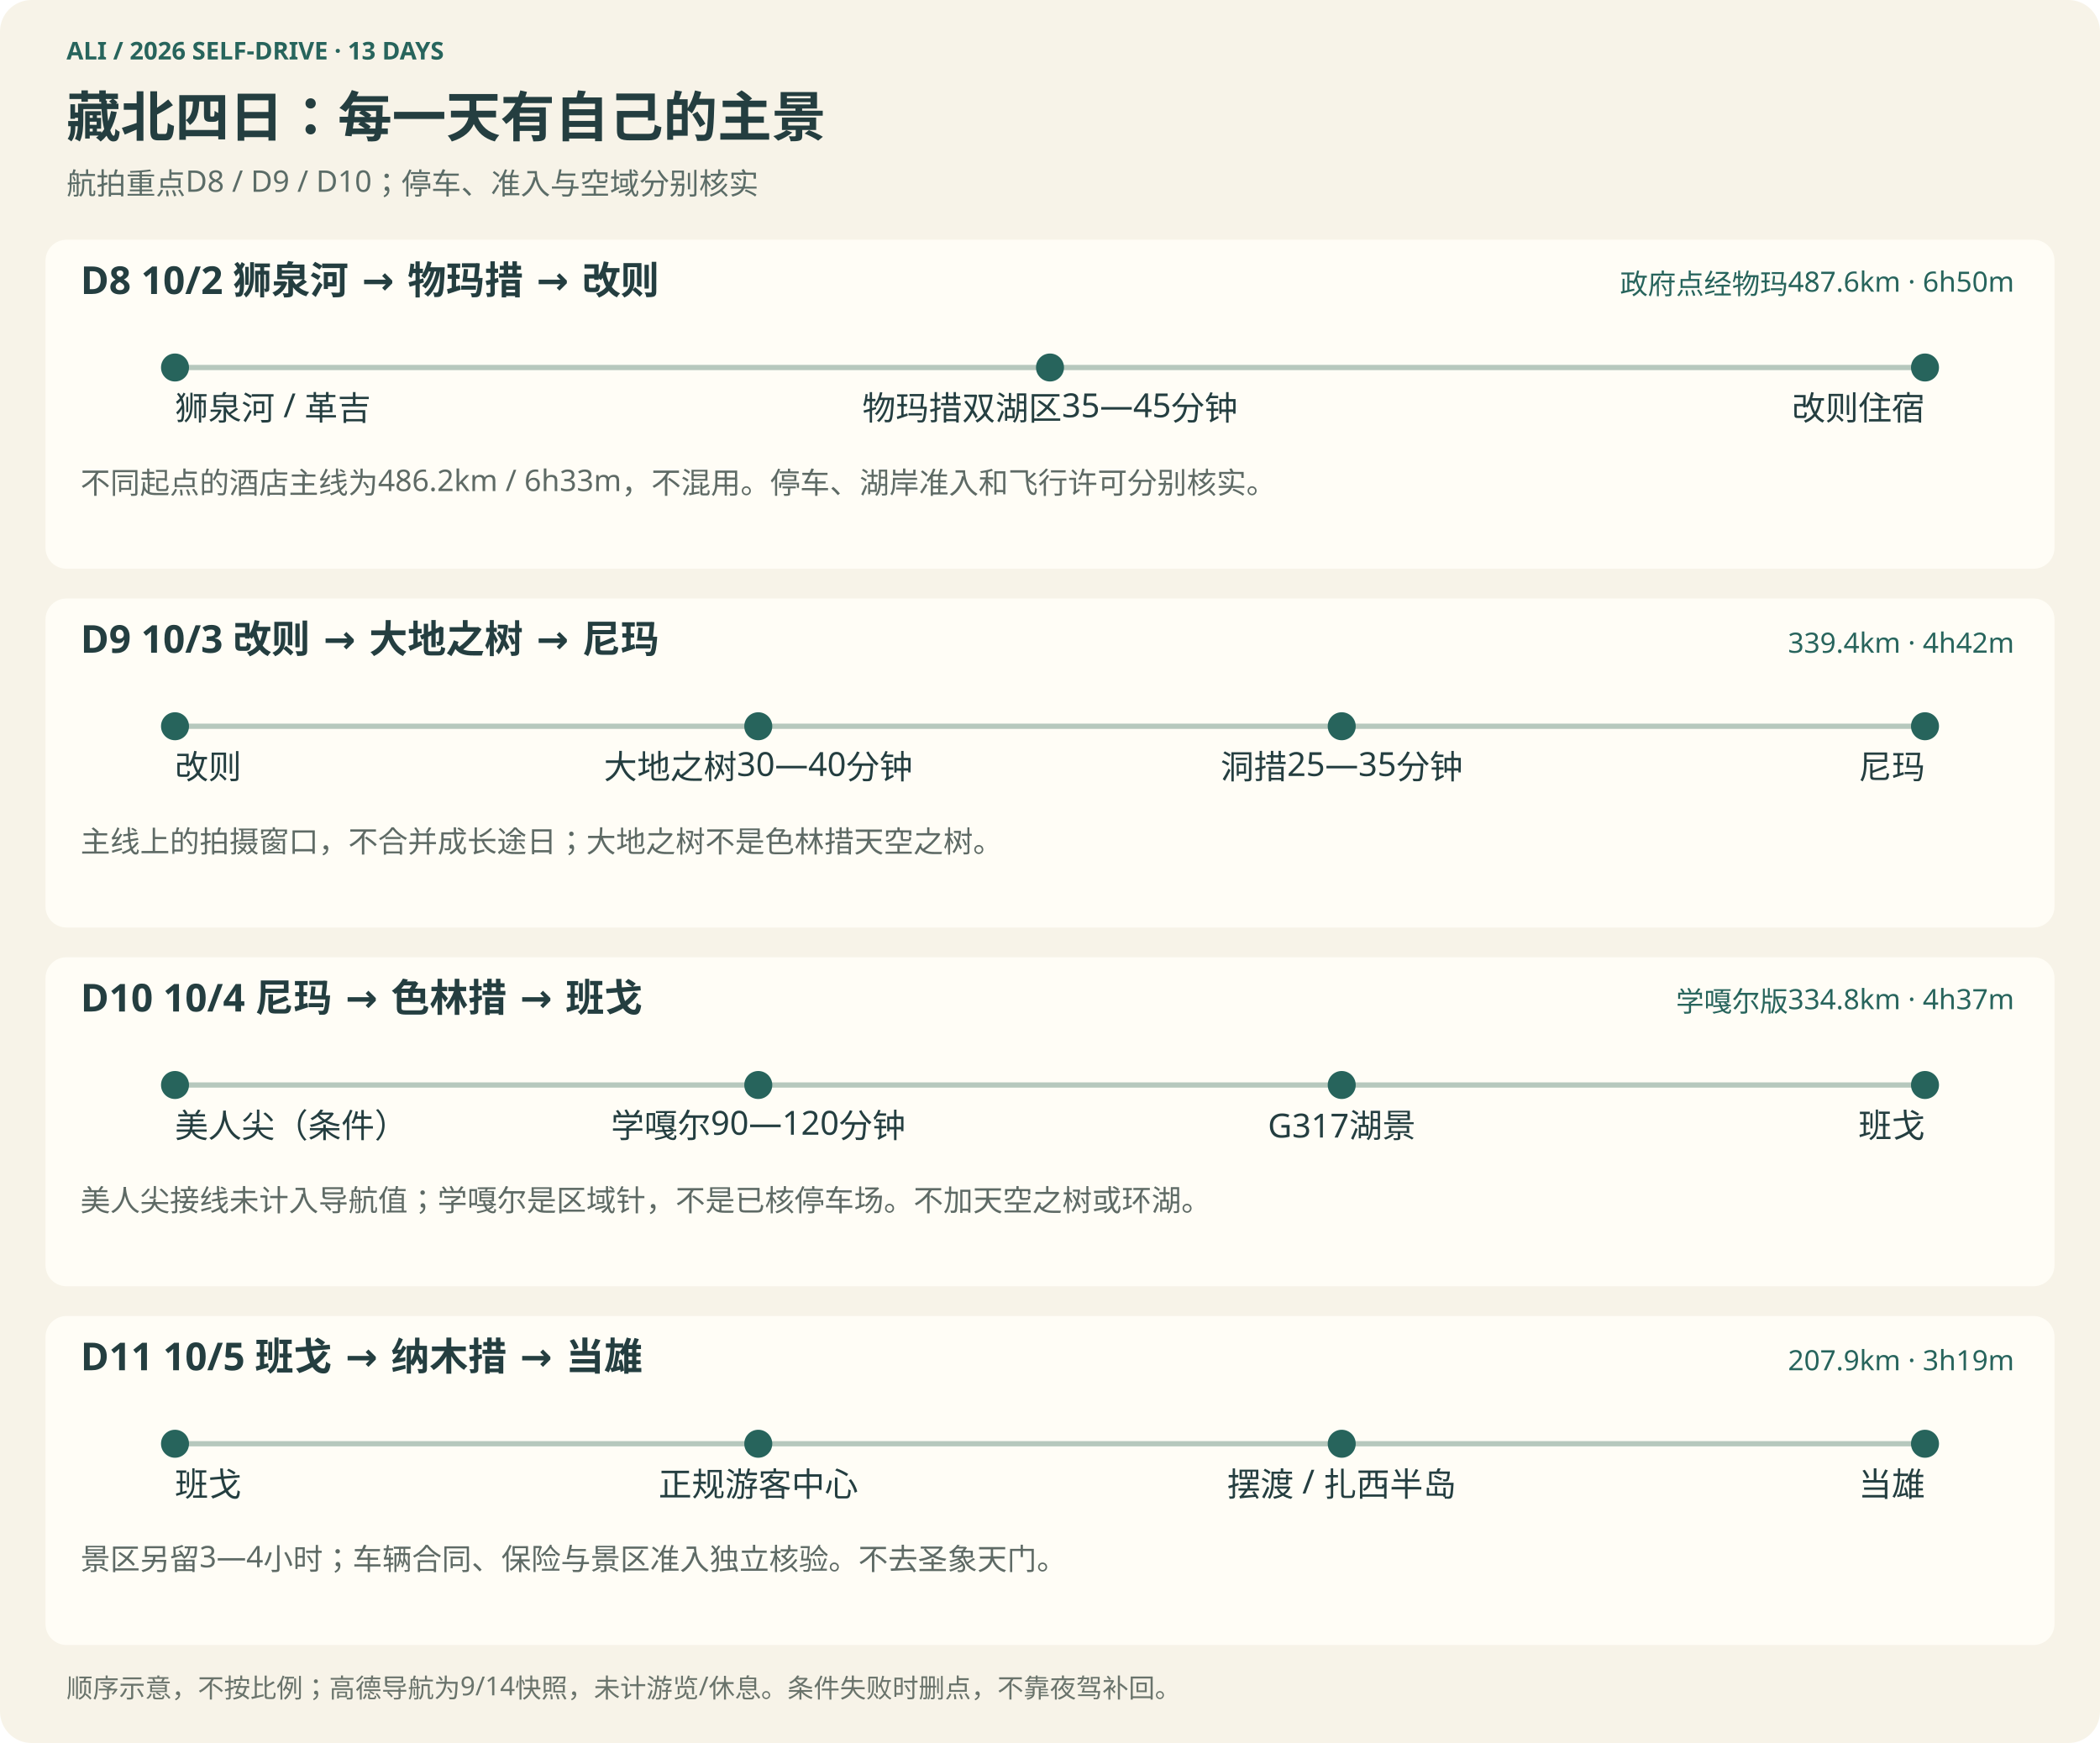
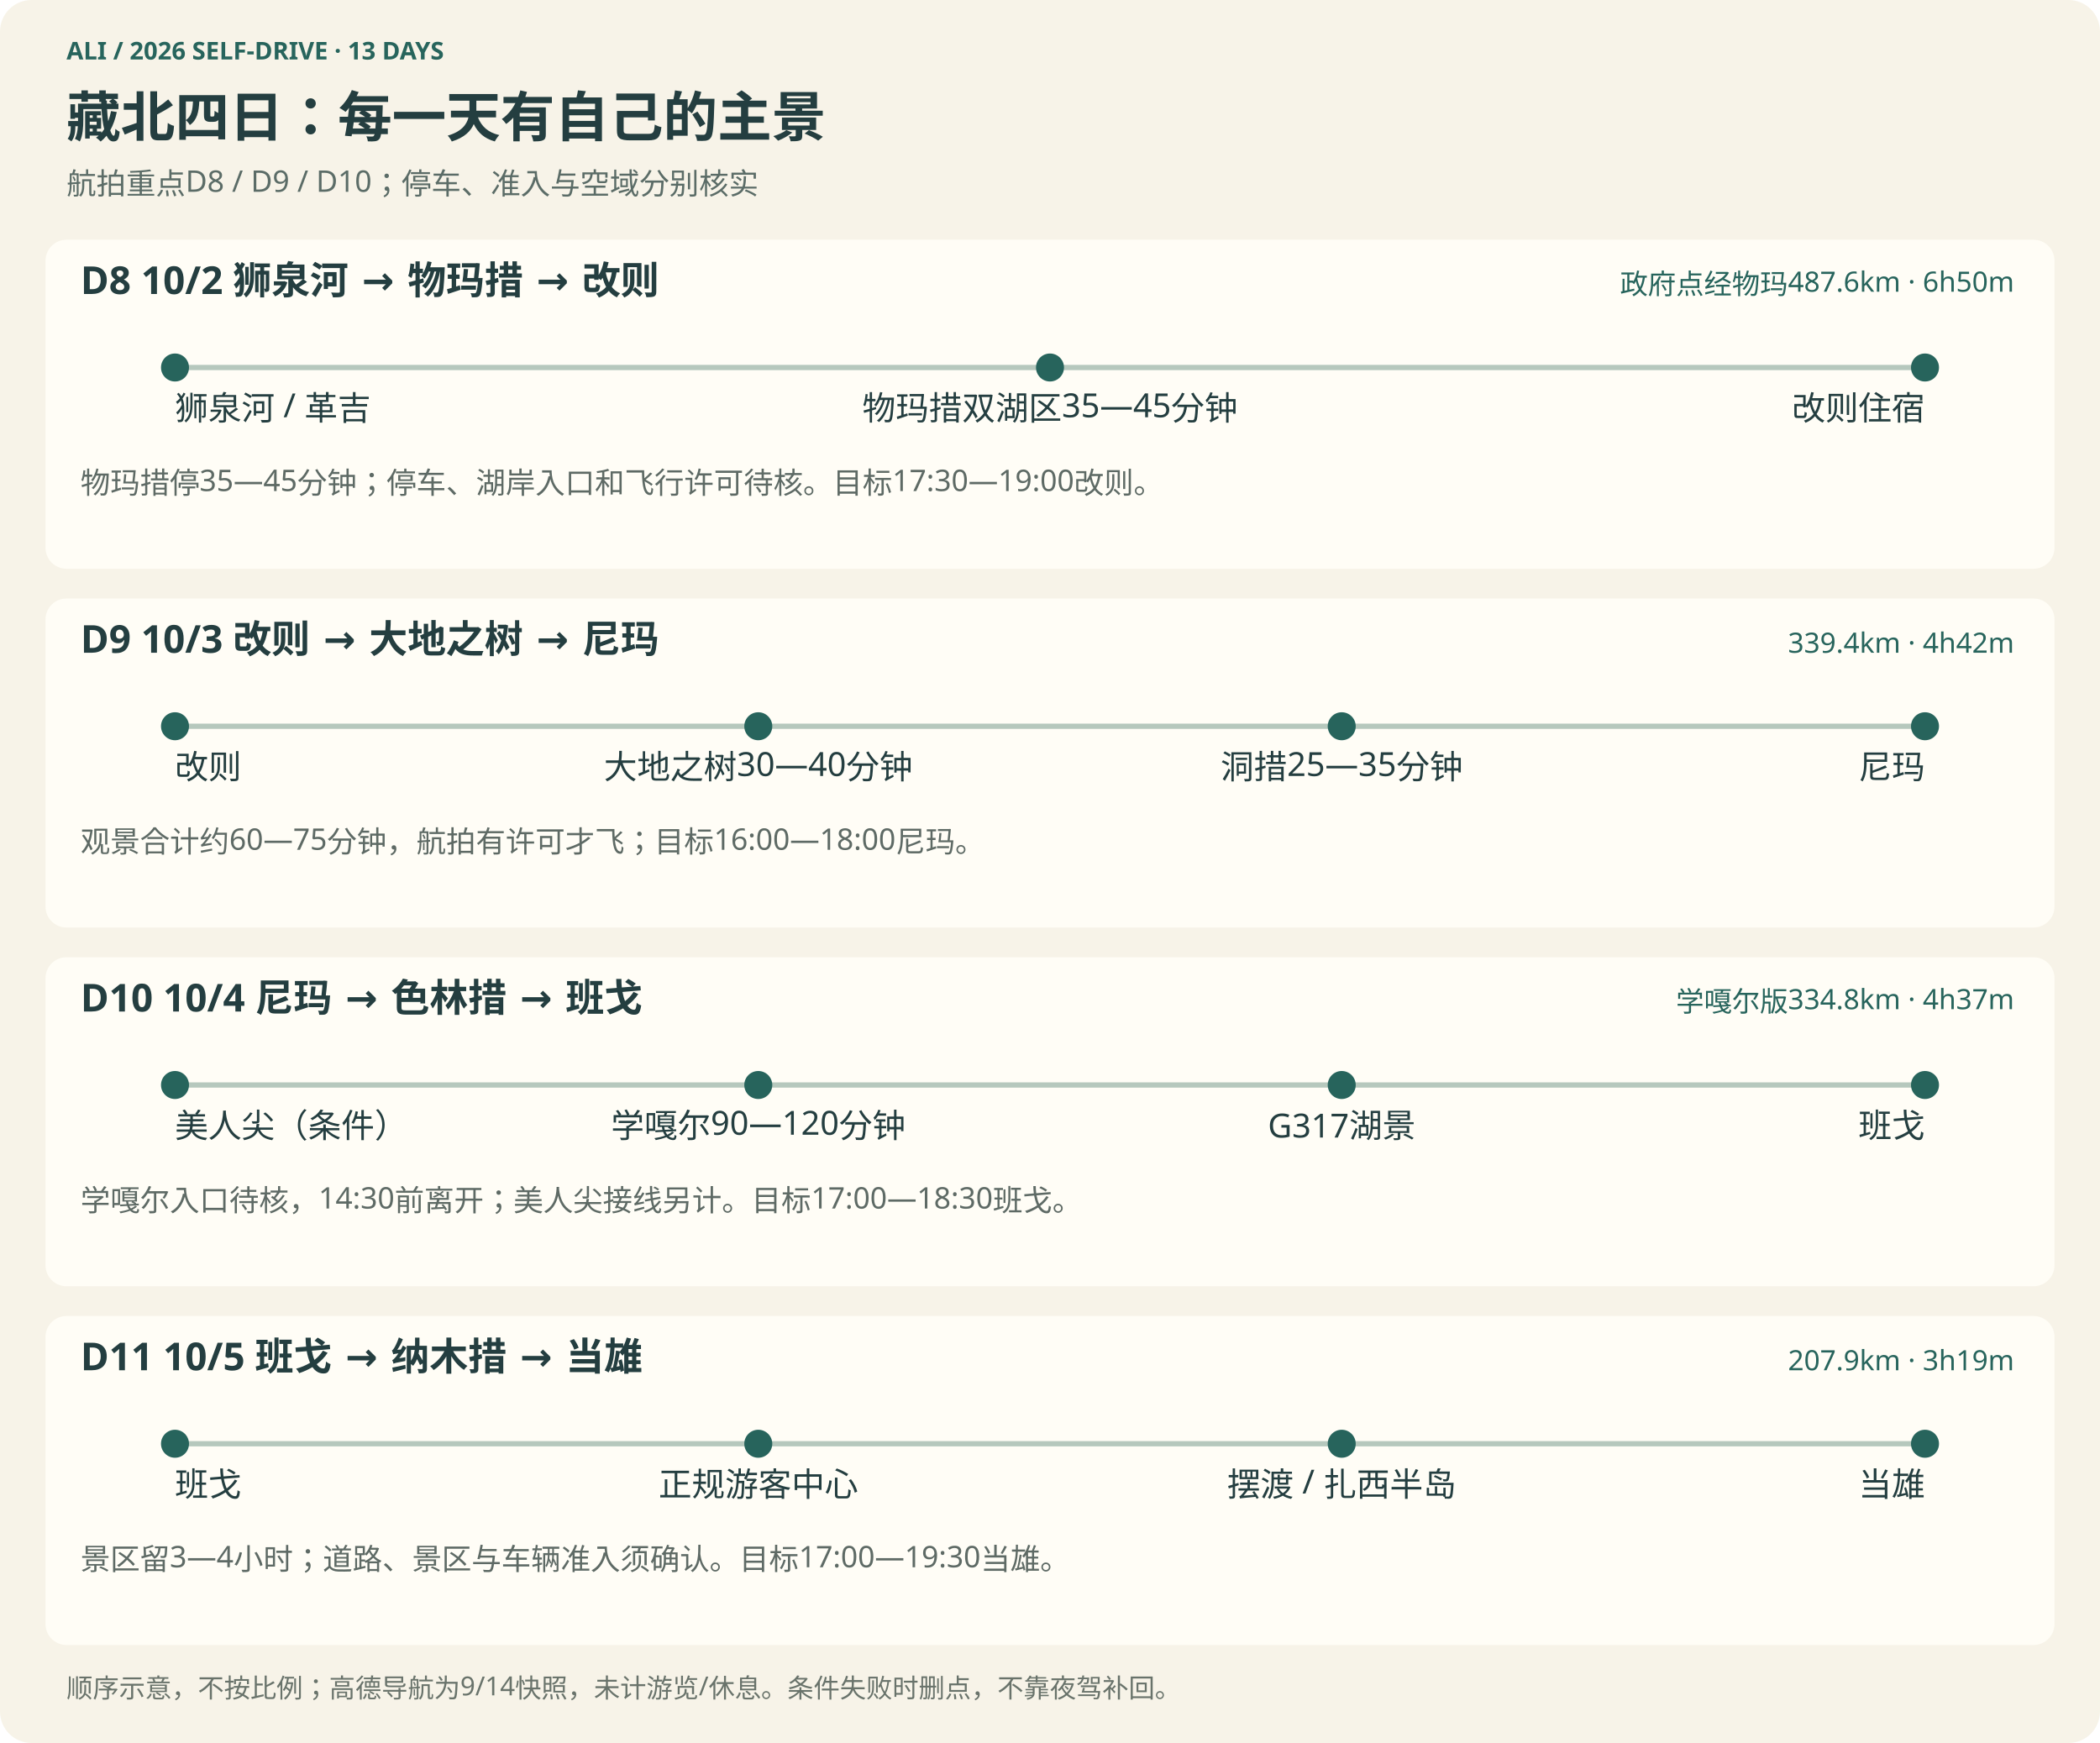
<svg xmlns="http://www.w3.org/2000/svg" viewBox="0 0 1200 996" class="ali-route-map" role="img">
  <g font-family="PingFang SC,Microsoft YaHei,sans-serif">
    <rect width="1200" height="996" rx="18" fill="#f7f3e8" />
    <text x="38.0" y="34.0" font-size="14" fill="#27645c" text-anchor="start" font-weight="600">ALI / 2026     SELF-DRIVE · 13 DAYS</text>
    <text x="38.0" y="78.0" font-size="31" fill="#243e40" text-anchor="start" font-weight="700">藏北四日：每一天有自己的主景</text>
    <text x="38.0" y="111.0" font-size="17" fill="#5b6c67" text-anchor="start" font-weight="400">航拍重点D8 / D9 / D10；停车、准入与空域分别核实</text>
    <rect x="26" y="137" width="1148" height="188" rx="12" fill="#fffdf6" />
    <text x="46.0" y="168.0" font-size="22" fill="#243e40" text-anchor="start" font-weight="600">D8  10/2  狮泉河 → 物玛措 → 改则</text>
    <text x="1151.0" y="168.0" font-size="16" fill="#27645c" text-anchor="end" font-weight="400">政府点经物玛487.6km · 6h50m</text>
    <g data-layer="route-a">
      <line x1="100" y1="210" x2="1100" y2="210" stroke="#b6c8bd" stroke-width="3" />
    </g>
    <g data-layer="sights-core">
-       <g class="point tier-1" data-point-id="d8-stop-0" data-title="狮泉河 / 革吉" data-summary="不同起点的酒店主线为486.2km / 6h33m，不混用。停车、湖岸准入和飞行许可分别核实。" data-day-a="D8" data-kind="viewpoint" data-tier="1" data-action="core" data-status="documented" data-route-scope="A" data-elevation="" data-cost-basis="2026-09-14规划；点位与连线不是停车、准入或飞行许可。">
+       <g class="point tier-1" data-point-id="d8-stop-0" data-title="狮泉河 / 革吉" data-summary="物玛措停35—45分钟；停车、湖岸入口和飞行许可待核。目标17:30—19:00改则。" data-day-a="D8" data-kind="viewpoint" data-tier="1" data-action="core" data-status="documented" data-route-scope="A" data-elevation="" data-cost-basis="2026-09-14规划；点位与连线不是停车、准入或飞行许可。">
        <circle class="point-symbol" cx="100.0" cy="210" r="8" fill="#27645c" />
        <text x="100.0" y="240.0" font-size="19" fill="#243e40" text-anchor="start" font-weight="500">狮泉河 / 革吉</text>
      </g>
-       <g class="point tier-1" data-point-id="d8-stop-1" data-title="物玛措双湖区35—45分钟" data-summary="不同起点的酒店主线为486.2km / 6h33m，不混用。停车、湖岸准入和飞行许可分别核实。" data-day-a="D8" data-kind="viewpoint" data-tier="1" data-action="core" data-status="documented" data-route-scope="A" data-elevation="" data-cost-basis="2026-09-14规划；点位与连线不是停车、准入或飞行许可。">
+       <g class="point tier-1" data-point-id="d8-stop-1" data-title="物玛措双湖区35—45分钟" data-summary="物玛措停35—45分钟；停车、湖岸入口和飞行许可待核。目标17:30—19:00改则。" data-day-a="D8" data-kind="viewpoint" data-tier="1" data-action="core" data-status="documented" data-route-scope="A" data-elevation="" data-cost-basis="2026-09-14规划；点位与连线不是停车、准入或飞行许可。">
        <circle class="point-symbol" cx="600.0" cy="210" r="8" fill="#27645c" />
        <text x="600.0" y="240.0" font-size="19" fill="#243e40" text-anchor="middle" font-weight="500">物玛措双湖区35—45分钟</text>
      </g>
-       <g class="point tier-1" data-point-id="d8-stop-2" data-title="改则住宿" data-summary="不同起点的酒店主线为486.2km / 6h33m，不混用。停车、湖岸准入和飞行许可分别核实。" data-day-a="D8" data-kind="viewpoint" data-tier="1" data-action="core" data-status="documented" data-route-scope="A" data-elevation="" data-cost-basis="2026-09-14规划；点位与连线不是停车、准入或飞行许可。">
+       <g class="point tier-1" data-point-id="d8-stop-2" data-title="改则住宿" data-summary="物玛措停35—45分钟；停车、湖岸入口和飞行许可待核。目标17:30—19:00改则。" data-day-a="D8" data-kind="viewpoint" data-tier="1" data-action="core" data-status="documented" data-route-scope="A" data-elevation="" data-cost-basis="2026-09-14规划；点位与连线不是停车、准入或飞行许可。">
        <circle class="point-symbol" cx="1100.0" cy="210" r="8" fill="#27645c" />
        <text x="1100.0" y="240.0" font-size="19" fill="#243e40" text-anchor="end" font-weight="500">改则住宿</text>
      </g>
    </g>
-     <text x="46.0" y="282.0" font-size="17" fill="#5e6a65" text-anchor="start" font-weight="400">不同起点的酒店主线为486.2km / 6h33m，不混用。停车、湖岸准入和飞行许可分别核实。</text>
+     <text x="46.0" y="282.0" font-size="17" fill="#5e6a65" text-anchor="start" font-weight="400">物玛措停35—45分钟；停车、湖岸入口和飞行许可待核。目标17:30—19:00改则。</text>
    <rect x="26" y="342" width="1148" height="188" rx="12" fill="#fffdf6" />
    <text x="46.0" y="373.0" font-size="22" fill="#243e40" text-anchor="start" font-weight="600">D9  10/3  改则 → 大地之树 → 尼玛</text>
    <text x="1151.0" y="373.0" font-size="16" fill="#27645c" text-anchor="end" font-weight="400">339.4km · 4h42m</text>
    <g data-layer="route-a">
      <line x1="100" y1="415" x2="1100" y2="415" stroke="#b6c8bd" stroke-width="3" />
    </g>
    <g data-layer="sights-core">
-       <g class="point tier-1" data-point-id="d9-stop-0" data-title="改则" data-summary="主线上的拍摄窗口，不合并成长途日；大地之树不是色林措天空之树。" data-day-a="D9" data-kind="viewpoint" data-tier="1" data-action="core" data-status="documented" data-route-scope="A" data-elevation="" data-cost-basis="2026-09-14规划；点位与连线不是停车、准入或飞行许可。">
+       <g class="point tier-1" data-point-id="d9-stop-0" data-title="改则" data-summary="观景合计约60—75分钟，航拍有许可才飞；目标16:00—18:00尼玛。" data-day-a="D9" data-kind="viewpoint" data-tier="1" data-action="core" data-status="documented" data-route-scope="A" data-elevation="" data-cost-basis="2026-09-14规划；点位与连线不是停车、准入或飞行许可。">
        <circle class="point-symbol" cx="100.0" cy="415" r="8" fill="#27645c" />
        <text x="100.0" y="445.0" font-size="19" fill="#243e40" text-anchor="start" font-weight="500">改则</text>
      </g>
-       <g class="point tier-1" data-point-id="d9-stop-1" data-title="大地之树30—40分钟" data-summary="主线上的拍摄窗口，不合并成长途日；大地之树不是色林措天空之树。" data-day-a="D9" data-kind="viewpoint" data-tier="1" data-action="core" data-status="documented" data-route-scope="A" data-elevation="" data-cost-basis="2026-09-14规划；点位与连线不是停车、准入或飞行许可。">
+       <g class="point tier-1" data-point-id="d9-stop-1" data-title="大地之树30—40分钟" data-summary="观景合计约60—75分钟，航拍有许可才飞；目标16:00—18:00尼玛。" data-day-a="D9" data-kind="viewpoint" data-tier="1" data-action="core" data-status="documented" data-route-scope="A" data-elevation="" data-cost-basis="2026-09-14规划；点位与连线不是停车、准入或飞行许可。">
        <circle class="point-symbol" cx="433.3" cy="415" r="8" fill="#27645c" />
        <text x="433.3" y="445.0" font-size="19" fill="#243e40" text-anchor="middle" font-weight="500">大地之树30—40分钟</text>
      </g>
-       <g class="point tier-1" data-point-id="d9-stop-2" data-title="洞措25—35分钟" data-summary="主线上的拍摄窗口，不合并成长途日；大地之树不是色林措天空之树。" data-day-a="D9" data-kind="viewpoint" data-tier="1" data-action="core" data-status="documented" data-route-scope="A" data-elevation="" data-cost-basis="2026-09-14规划；点位与连线不是停车、准入或飞行许可。">
+       <g class="point tier-1" data-point-id="d9-stop-2" data-title="洞措25—35分钟" data-summary="观景合计约60—75分钟，航拍有许可才飞；目标16:00—18:00尼玛。" data-day-a="D9" data-kind="viewpoint" data-tier="1" data-action="core" data-status="documented" data-route-scope="A" data-elevation="" data-cost-basis="2026-09-14规划；点位与连线不是停车、准入或飞行许可。">
        <circle class="point-symbol" cx="766.7" cy="415" r="8" fill="#27645c" />
        <text x="766.7" y="445.0" font-size="19" fill="#243e40" text-anchor="middle" font-weight="500">洞措25—35分钟</text>
      </g>
-       <g class="point tier-1" data-point-id="d9-stop-3" data-title="尼玛" data-summary="主线上的拍摄窗口，不合并成长途日；大地之树不是色林措天空之树。" data-day-a="D9" data-kind="viewpoint" data-tier="1" data-action="core" data-status="documented" data-route-scope="A" data-elevation="" data-cost-basis="2026-09-14规划；点位与连线不是停车、准入或飞行许可。">
+       <g class="point tier-1" data-point-id="d9-stop-3" data-title="尼玛" data-summary="观景合计约60—75分钟，航拍有许可才飞；目标16:00—18:00尼玛。" data-day-a="D9" data-kind="viewpoint" data-tier="1" data-action="core" data-status="documented" data-route-scope="A" data-elevation="" data-cost-basis="2026-09-14规划；点位与连线不是停车、准入或飞行许可。">
        <circle class="point-symbol" cx="1100.0" cy="415" r="8" fill="#27645c" />
        <text x="1100.0" y="445.0" font-size="19" fill="#243e40" text-anchor="end" font-weight="500">尼玛</text>
      </g>
    </g>
-     <text x="46.0" y="487.0" font-size="17" fill="#5e6a65" text-anchor="start" font-weight="400">主线上的拍摄窗口，不合并成长途日；大地之树不是色林措天空之树。</text>
+     <text x="46.0" y="487.0" font-size="17" fill="#5e6a65" text-anchor="start" font-weight="400">观景合计约60—75分钟，航拍有许可才飞；目标16:00—18:00尼玛。</text>
    <rect x="26" y="547" width="1148" height="188" rx="12" fill="#fffdf6" />
    <text x="46.0" y="578.0" font-size="22" fill="#243e40" text-anchor="start" font-weight="600">D10  10/4  尼玛 → 色林措 → 班戈</text>
    <text x="1151.0" y="578.0" font-size="16" fill="#27645c" text-anchor="end" font-weight="400">学嘎尔版334.8km · 4h37m</text>
    <g data-layer="route-a">
      <line x1="100" y1="620" x2="1100" y2="620" stroke="#b6c8bd" stroke-width="3" />
    </g>
    <g data-layer="sights-core">
-       <g class="point tier-1" data-point-id="d10-stop-0" data-title="美人尖（条件）" data-summary="美人尖接线未计入导航值；学嘎尔是区域针，不是已核停车场。不加天空之树或环湖。" data-day-a="D10" data-kind="viewpoint" data-tier="1" data-action="core" data-status="documented" data-route-scope="A" data-elevation="" data-cost-basis="2026-09-14规划；点位与连线不是停车、准入或飞行许可。">
+       <g class="point tier-1" data-point-id="d10-stop-0" data-title="美人尖（条件）" data-summary="学嘎尔入口待核，14:30前离开；美人尖接线另计。目标17:00—18:30班戈。" data-day-a="D10" data-kind="viewpoint" data-tier="1" data-action="core" data-status="documented" data-route-scope="A" data-elevation="" data-cost-basis="2026-09-14规划；点位与连线不是停车、准入或飞行许可。">
        <circle class="point-symbol" cx="100.0" cy="620" r="8" fill="#27645c" />
        <text x="100.0" y="650.0" font-size="19" fill="#243e40" text-anchor="start" font-weight="500">美人尖（条件）</text>
      </g>
-       <g class="point tier-1" data-point-id="d10-stop-1" data-title="学嘎尔90—120分钟" data-summary="美人尖接线未计入导航值；学嘎尔是区域针，不是已核停车场。不加天空之树或环湖。" data-day-a="D10" data-kind="viewpoint" data-tier="1" data-action="core" data-status="documented" data-route-scope="A" data-elevation="" data-cost-basis="2026-09-14规划；点位与连线不是停车、准入或飞行许可。">
+       <g class="point tier-1" data-point-id="d10-stop-1" data-title="学嘎尔90—120分钟" data-summary="学嘎尔入口待核，14:30前离开；美人尖接线另计。目标17:00—18:30班戈。" data-day-a="D10" data-kind="viewpoint" data-tier="1" data-action="core" data-status="documented" data-route-scope="A" data-elevation="" data-cost-basis="2026-09-14规划；点位与连线不是停车、准入或飞行许可。">
        <circle class="point-symbol" cx="433.3" cy="620" r="8" fill="#27645c" />
        <text x="433.3" y="650.0" font-size="19" fill="#243e40" text-anchor="middle" font-weight="500">学嘎尔90—120分钟</text>
      </g>
-       <g class="point tier-1" data-point-id="d10-stop-2" data-title="G317湖景" data-summary="美人尖接线未计入导航值；学嘎尔是区域针，不是已核停车场。不加天空之树或环湖。" data-day-a="D10" data-kind="viewpoint" data-tier="1" data-action="core" data-status="documented" data-route-scope="A" data-elevation="" data-cost-basis="2026-09-14规划；点位与连线不是停车、准入或飞行许可。">
+       <g class="point tier-1" data-point-id="d10-stop-2" data-title="G317湖景" data-summary="学嘎尔入口待核，14:30前离开；美人尖接线另计。目标17:00—18:30班戈。" data-day-a="D10" data-kind="viewpoint" data-tier="1" data-action="core" data-status="documented" data-route-scope="A" data-elevation="" data-cost-basis="2026-09-14规划；点位与连线不是停车、准入或飞行许可。">
        <circle class="point-symbol" cx="766.7" cy="620" r="8" fill="#27645c" />
        <text x="766.7" y="650.0" font-size="19" fill="#243e40" text-anchor="middle" font-weight="500">G317湖景</text>
      </g>
-       <g class="point tier-1" data-point-id="d10-stop-3" data-title="班戈" data-summary="美人尖接线未计入导航值；学嘎尔是区域针，不是已核停车场。不加天空之树或环湖。" data-day-a="D10" data-kind="viewpoint" data-tier="1" data-action="core" data-status="documented" data-route-scope="A" data-elevation="" data-cost-basis="2026-09-14规划；点位与连线不是停车、准入或飞行许可。">
+       <g class="point tier-1" data-point-id="d10-stop-3" data-title="班戈" data-summary="学嘎尔入口待核，14:30前离开；美人尖接线另计。目标17:00—18:30班戈。" data-day-a="D10" data-kind="viewpoint" data-tier="1" data-action="core" data-status="documented" data-route-scope="A" data-elevation="" data-cost-basis="2026-09-14规划；点位与连线不是停车、准入或飞行许可。">
        <circle class="point-symbol" cx="1100.0" cy="620" r="8" fill="#27645c" />
        <text x="1100.0" y="650.0" font-size="19" fill="#243e40" text-anchor="end" font-weight="500">班戈</text>
      </g>
    </g>
-     <text x="46.0" y="692.0" font-size="17" fill="#5e6a65" text-anchor="start" font-weight="400">美人尖接线未计入导航值；学嘎尔是区域针，不是已核停车场。不加天空之树或环湖。</text>
+     <text x="46.0" y="692.0" font-size="17" fill="#5e6a65" text-anchor="start" font-weight="400">学嘎尔入口待核，14:30前离开；美人尖接线另计。目标17:00—18:30班戈。</text>
    <rect x="26" y="752" width="1148" height="188" rx="12" fill="#fffdf6" />
    <text x="46.0" y="783.0" font-size="22" fill="#243e40" text-anchor="start" font-weight="600">D11  10/5  班戈 → 纳木措 → 当雄</text>
    <text x="1151.0" y="783.0" font-size="16" fill="#27645c" text-anchor="end" font-weight="400">207.9km · 3h19m</text>
    <g data-layer="route-a">
      <line x1="100" y1="825" x2="1100" y2="825" stroke="#b6c8bd" stroke-width="3" />
    </g>
    <g data-layer="sights-core">
-       <g class="point tier-1" data-point-id="d11-stop-0" data-title="班戈" data-summary="景区另留3—4小时；车辆合同、保险与景区准入独立核验。不去圣象天门。" data-day-a="D11" data-kind="viewpoint" data-tier="1" data-action="core" data-status="documented" data-route-scope="A" data-elevation="" data-cost-basis="2026-09-14规划；点位与连线不是停车、准入或飞行许可。">
+       <g class="point tier-1" data-point-id="d11-stop-0" data-title="班戈" data-summary="景区留3—4小时；道路、景区与车辆准入须确认。目标17:00—19:30当雄。" data-day-a="D11" data-kind="viewpoint" data-tier="1" data-action="core" data-status="documented" data-route-scope="A" data-elevation="" data-cost-basis="2026-09-14规划；点位与连线不是停车、准入或飞行许可。">
        <circle class="point-symbol" cx="100.0" cy="825" r="8" fill="#27645c" />
        <text x="100.0" y="855.0" font-size="19" fill="#243e40" text-anchor="start" font-weight="500">班戈</text>
      </g>
-       <g class="point tier-1" data-point-id="d11-stop-1" data-title="正规游客中心" data-summary="景区另留3—4小时；车辆合同、保险与景区准入独立核验。不去圣象天门。" data-day-a="D11" data-kind="viewpoint" data-tier="1" data-action="core" data-status="documented" data-route-scope="A" data-elevation="" data-cost-basis="2026-09-14规划；点位与连线不是停车、准入或飞行许可。">
+       <g class="point tier-1" data-point-id="d11-stop-1" data-title="正规游客中心" data-summary="景区留3—4小时；道路、景区与车辆准入须确认。目标17:00—19:30当雄。" data-day-a="D11" data-kind="viewpoint" data-tier="1" data-action="core" data-status="documented" data-route-scope="A" data-elevation="" data-cost-basis="2026-09-14规划；点位与连线不是停车、准入或飞行许可。">
        <circle class="point-symbol" cx="433.3" cy="825" r="8" fill="#27645c" />
        <text x="433.3" y="855.0" font-size="19" fill="#243e40" text-anchor="middle" font-weight="500">正规游客中心</text>
      </g>
-       <g class="point tier-1" data-point-id="d11-stop-2" data-title="摆渡 / 扎西半岛" data-summary="景区另留3—4小时；车辆合同、保险与景区准入独立核验。不去圣象天门。" data-day-a="D11" data-kind="viewpoint" data-tier="1" data-action="core" data-status="documented" data-route-scope="A" data-elevation="" data-cost-basis="2026-09-14规划；点位与连线不是停车、准入或飞行许可。">
+       <g class="point tier-1" data-point-id="d11-stop-2" data-title="摆渡 / 扎西半岛" data-summary="景区留3—4小时；道路、景区与车辆准入须确认。目标17:00—19:30当雄。" data-day-a="D11" data-kind="viewpoint" data-tier="1" data-action="core" data-status="documented" data-route-scope="A" data-elevation="" data-cost-basis="2026-09-14规划；点位与连线不是停车、准入或飞行许可。">
        <circle class="point-symbol" cx="766.7" cy="825" r="8" fill="#27645c" />
        <text x="766.7" y="855.0" font-size="19" fill="#243e40" text-anchor="middle" font-weight="500">摆渡 / 扎西半岛</text>
      </g>
-       <g class="point tier-1" data-point-id="d11-stop-3" data-title="当雄" data-summary="景区另留3—4小时；车辆合同、保险与景区准入独立核验。不去圣象天门。" data-day-a="D11" data-kind="viewpoint" data-tier="1" data-action="core" data-status="documented" data-route-scope="A" data-elevation="" data-cost-basis="2026-09-14规划；点位与连线不是停车、准入或飞行许可。">
+       <g class="point tier-1" data-point-id="d11-stop-3" data-title="当雄" data-summary="景区留3—4小时；道路、景区与车辆准入须确认。目标17:00—19:30当雄。" data-day-a="D11" data-kind="viewpoint" data-tier="1" data-action="core" data-status="documented" data-route-scope="A" data-elevation="" data-cost-basis="2026-09-14规划；点位与连线不是停车、准入或飞行许可。">
        <circle class="point-symbol" cx="1100.0" cy="825" r="8" fill="#27645c" />
        <text x="1100.0" y="855.0" font-size="19" fill="#243e40" text-anchor="end" font-weight="500">当雄</text>
      </g>
    </g>
-     <text x="46.0" y="897.0" font-size="17" fill="#5e6a65" text-anchor="start" font-weight="400">景区另留3—4小时；车辆合同、保险与景区准入独立核验。不去圣象天门。</text>
+     <text x="46.0" y="897.0" font-size="17" fill="#5e6a65" text-anchor="start" font-weight="400">景区留3—4小时；道路、景区与车辆准入须确认。目标17:00—19:30当雄。</text>
    <text x="38.0" y="970.0" font-size="15" fill="#69736b" text-anchor="start" font-weight="400">顺序示意，不按比例；高德导航为9/14快照，未计游览/休息。条件失败时删点，不靠夜驾补回。</text>
    <g data-layer="route-a" />
    <g data-layer="route-b" />
    <g data-layer="route-common" />
    <g data-layer="lodging" />
    <g data-layer="sights-core" />
    <g data-layer="sights-secondary" />
    <g data-layer="passes" />
    <g data-layer="places" />
    <g data-layer="culture" />
    <g data-layer="water-landforms" />
    <g data-layer="context-landmarks" />
    <g data-layer="alternatives" />
  </g>
</svg>
